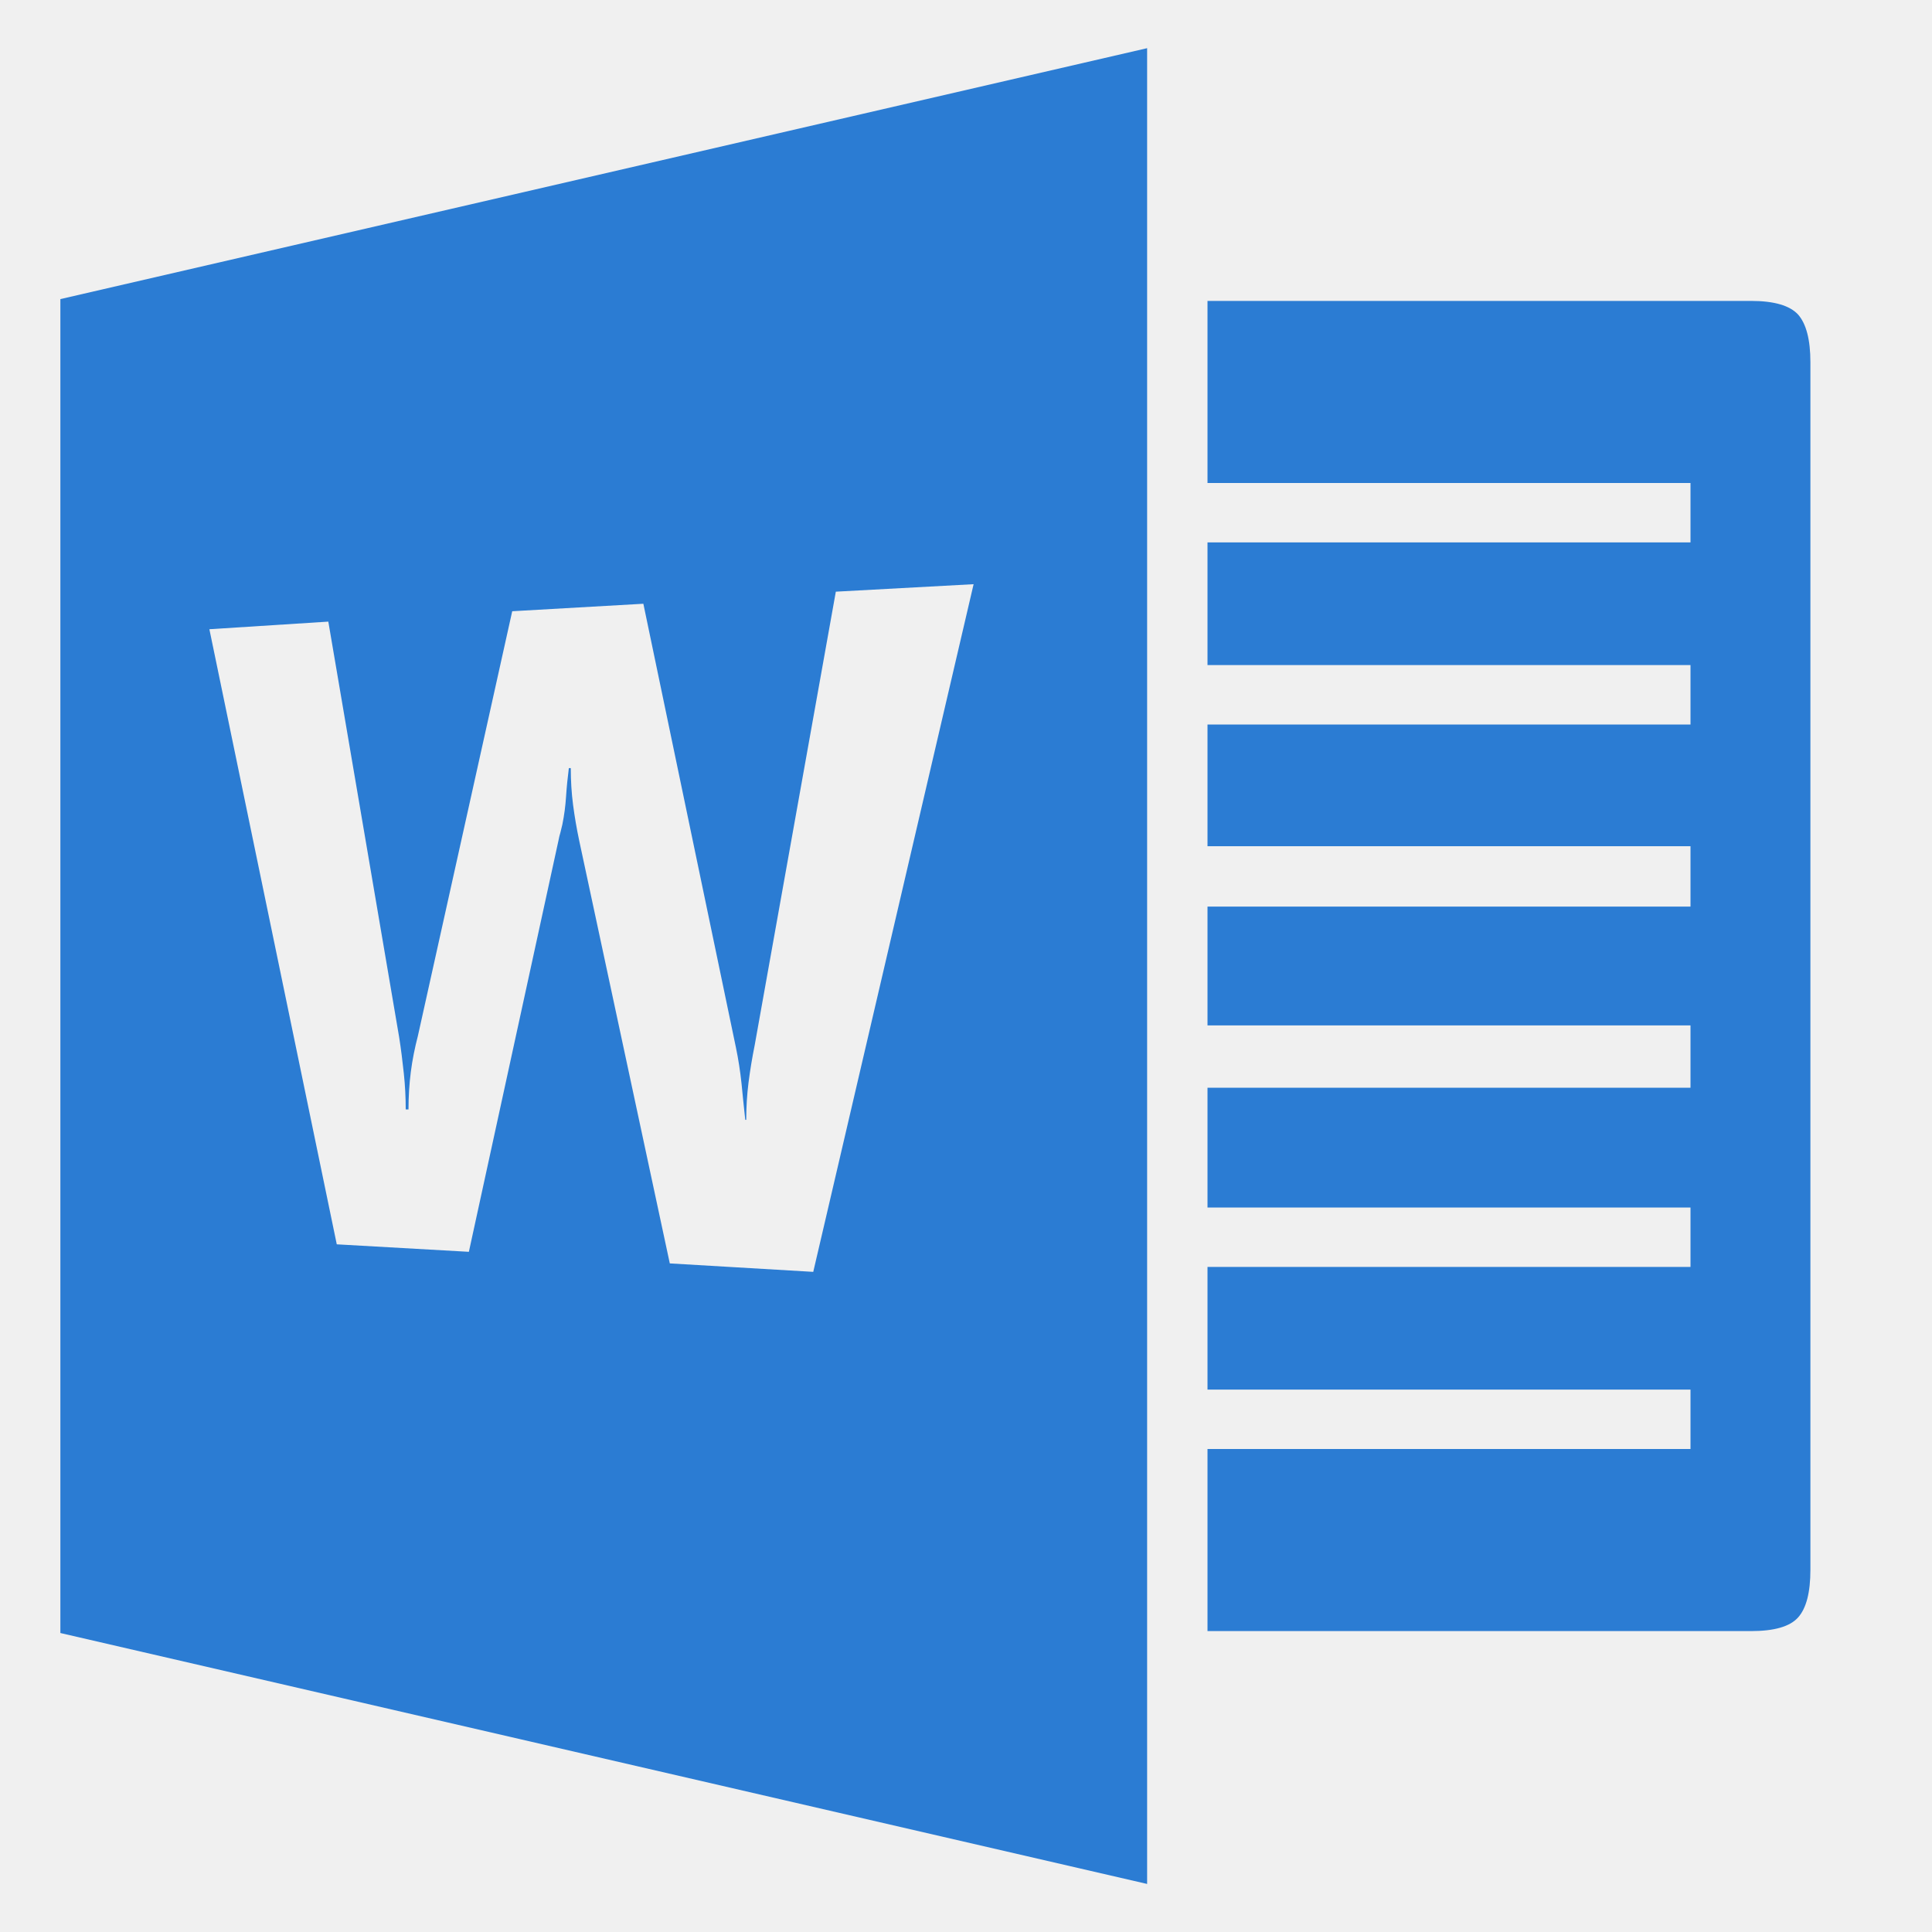
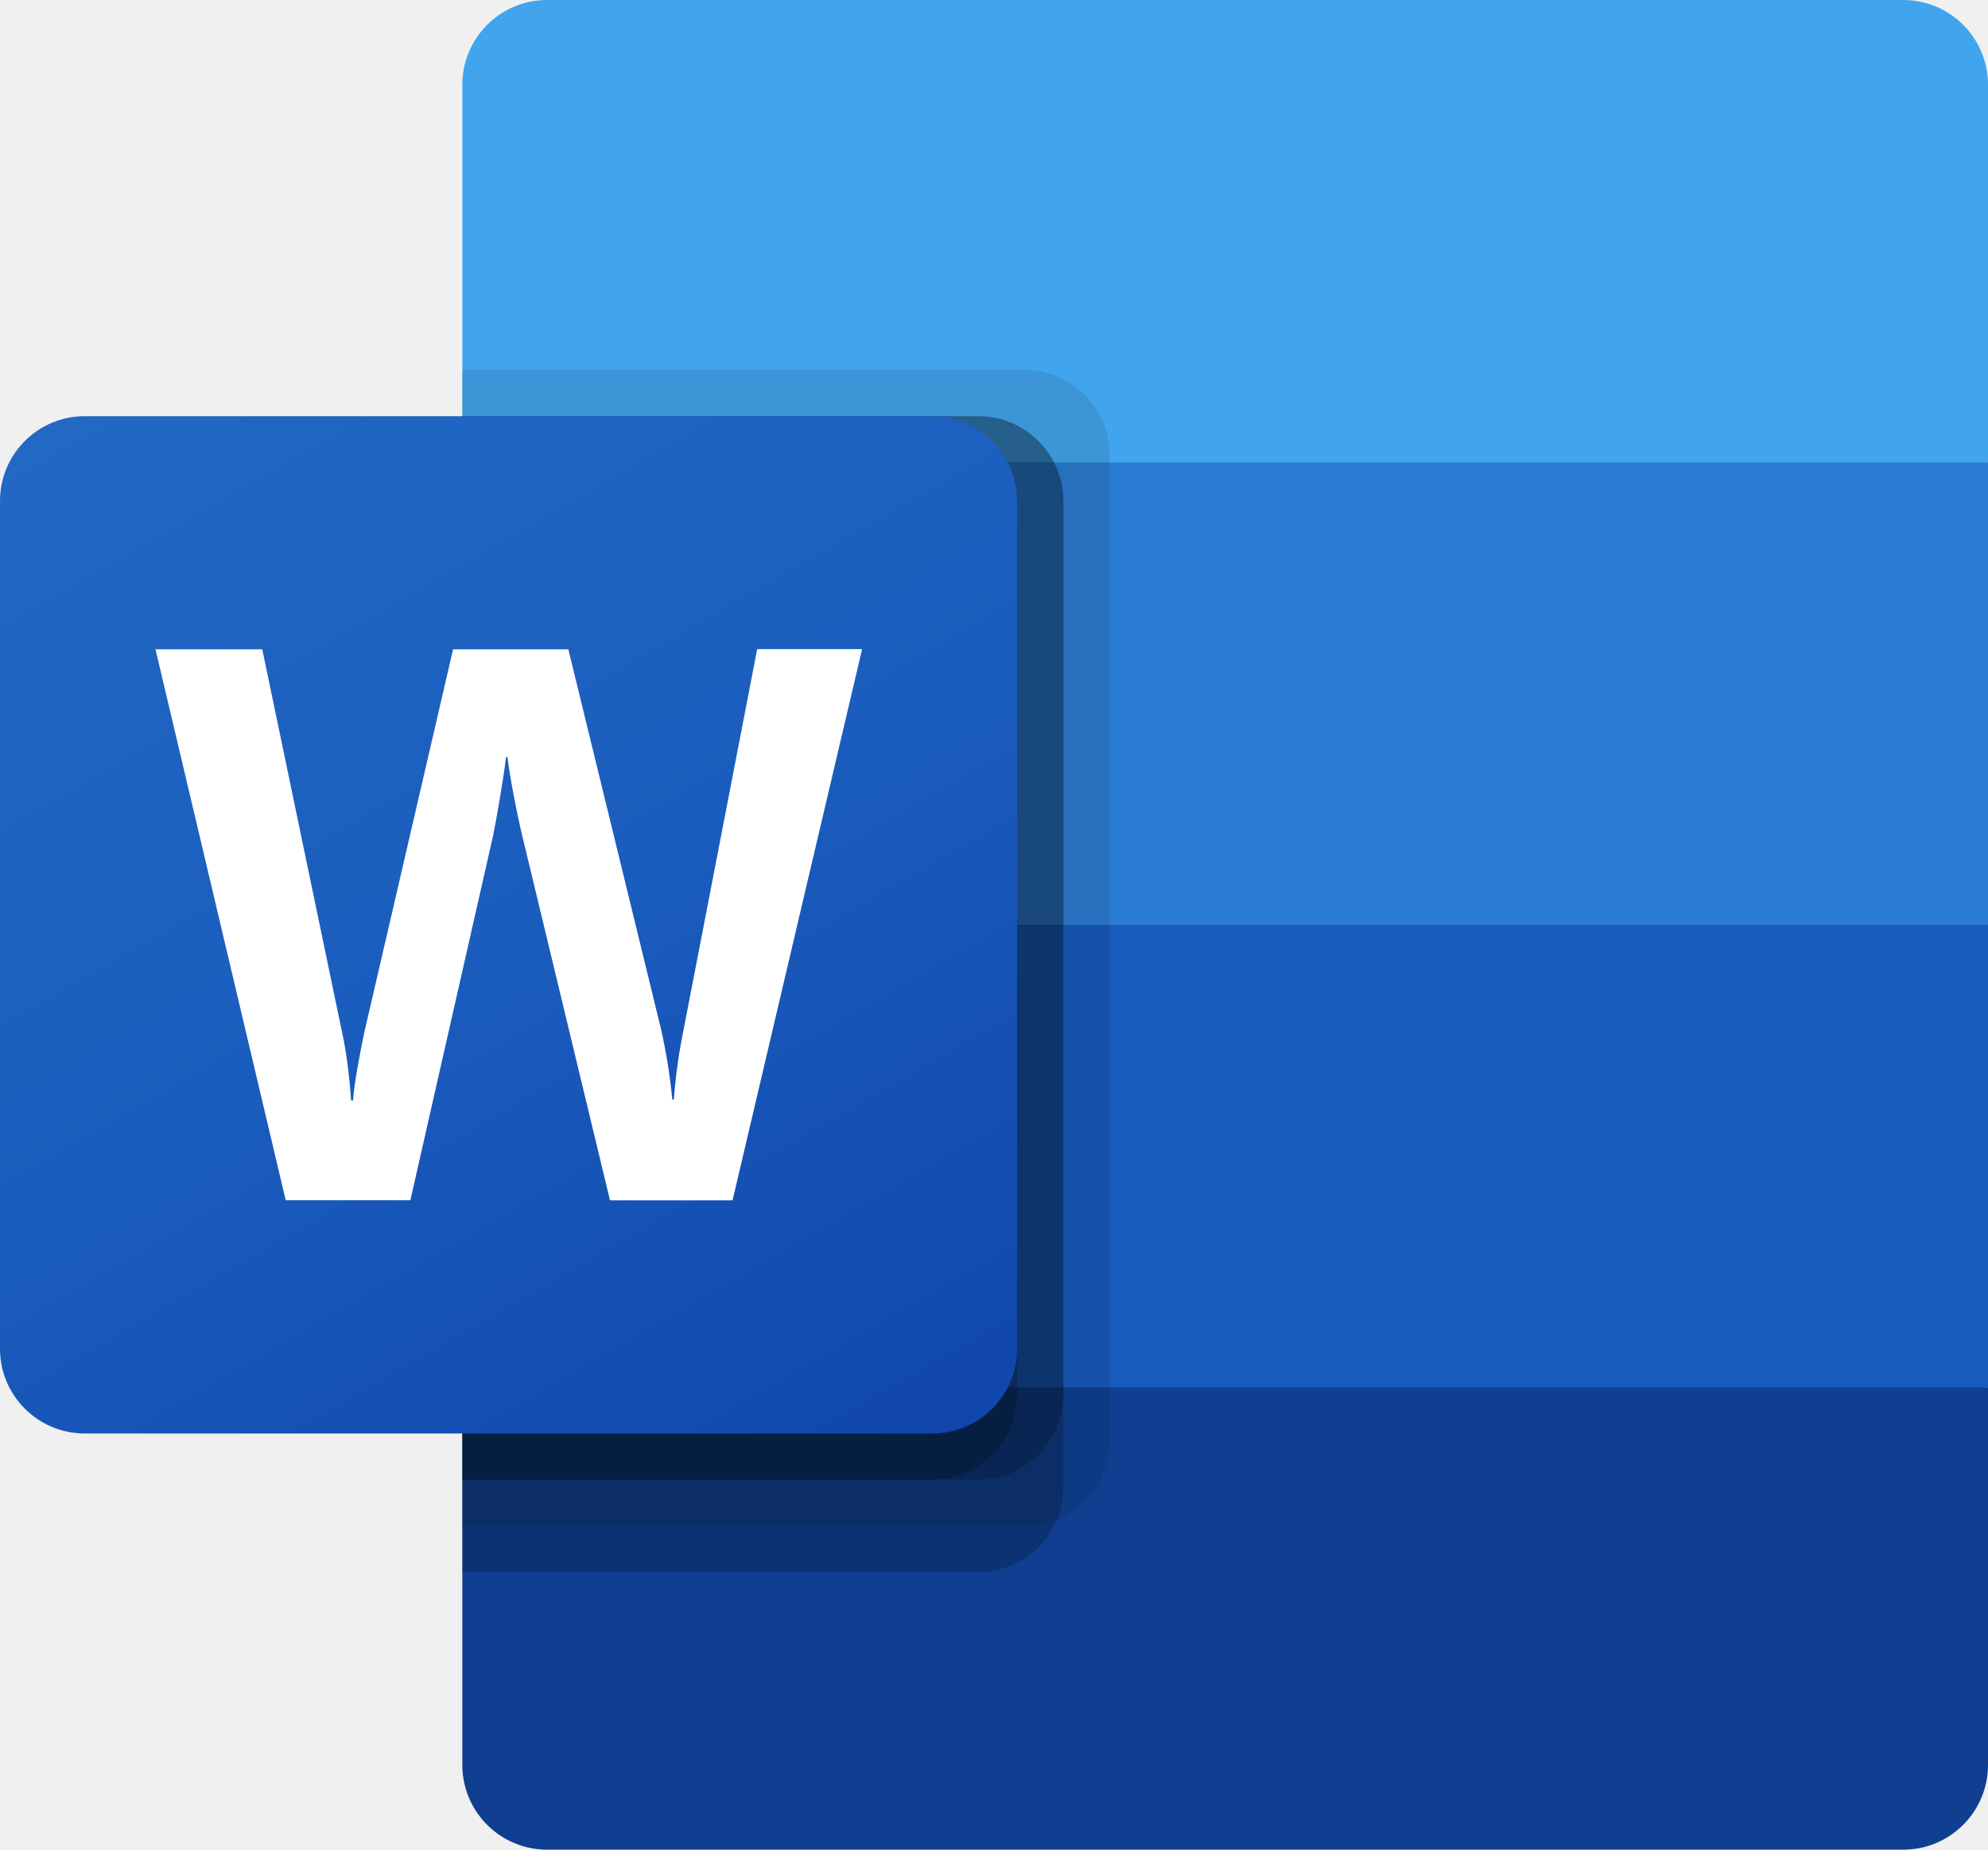
- <svg xmlns="http://www.w3.org/2000/svg" viewBox="8 8 16 16">
-   <path d="M8.5,10.477l9-2.078v15.203l-9-2.078V10.477z M9.734,13.211l1.055,5.094l1.094,0.062l0.742-3.406c0.005-0.026,0.01-0.048,0.016-0.066c0.005-0.018,0.01-0.04,0.016-0.066c0.016-0.078,0.026-0.156,0.031-0.234c0.005-0.078,0.013-0.156,0.023-0.234h0.016c0,0.104,0.006,0.206,0.019,0.305c0.013,0.099,0.03,0.198,0.051,0.297l0.75,3.5l1.188,0.07l1.328-5.695l-1.141,0.062L14.25,16.656c-0.021,0.104-0.038,0.207-0.051,0.309c-0.013,0.102-0.019,0.205-0.019,0.309h-0.008c-0.011-0.099-0.021-0.199-0.031-0.301c-0.011-0.102-0.026-0.201-0.047-0.301L13.328,13l-1.086,0.062l-0.781,3.516c-0.026,0.1-0.046,0.199-0.059,0.301c-0.013,0.102-0.019,0.205-0.019,0.309h-0.023c0-0.099-0.005-0.199-0.016-0.301c-0.011-0.102-0.023-0.201-0.039-0.301l-0.586-3.438L9.734,13.211z M22.5,10.492c0.192,0,0.322,0.038,0.391,0.113c0.067,0.076,0.102,0.207,0.102,0.395v10c0,0.188-0.034,0.319-0.102,0.395c-0.068,0.076-0.198,0.113-0.391,0.113H18V20h4v-0.492h-4v-1.016h4V18h-4v-0.992h4v-0.516h-4v-0.984h4v-0.5h-4V14h4v-0.492h-4v-1.016h4V12h-4v-1.508H22.5z" fill="#2b7cd3" />
+ <svg xmlns="http://www.w3.org/2000/svg" version="1.1" id="Livello_1" x="0px" y="0px" viewBox="0 0 1881.25 1750" enable-background="new 0 0 1881.25 1750" xml:space="preserve">
+   <path fill="#41A5EE" d="M1801.056,0H517.694C473.404,0,437.5,35.904,437.5,80.194c0,0,0,0,0,0V437.5l743.75,218.75l700-218.75     V80.194C1881.25,35.904,1845.346,0,1801.056,0L1801.056,0z" />
+   <path fill="#2B7CD3" d="M1881.25,437.5H437.5V875l743.75,131.25l700-131.25V437.5z" />
+   <path fill="#185ABD" d="M437.5,875v437.5l700,87.5l743.75-87.5V875H437.5z" />
+   <path fill="#103F91" d="M517.694,1750h1283.363c44.29,0,80.194-35.904,80.194-80.194l0,0V1312.5H437.5v357.306     C437.5,1714.096,473.404,1750,517.694,1750L517.694,1750z" />
+   <path opacity="0.1" enable-background="new    " d="M969.806,350H437.5v1093.75h532.306c44.23-0.144,80.05-35.964,80.194-80.194     V430.194C1049.856,385.964,1014.036,350.144,969.806,350z" />
+   <path opacity="0.2" enable-background="new    " d="M926.056,393.75H437.5V1487.5h488.556c44.23-0.144,80.05-35.964,80.194-80.194     V473.944C1006.106,429.714,970.286,393.894,926.056,393.75z" />
+   <path opacity="0.2" enable-background="new    " d="M926.056,393.75H437.5V1400h488.556c44.23-0.144,80.05-35.964,80.194-80.194     V473.944C1006.106,429.714,970.286,393.894,926.056,393.75z" />
+   <path opacity="0.2" enable-background="new    " d="M882.306,393.75H437.5V1400h444.806c44.23-0.144,80.05-35.964,80.194-80.194     V473.944C962.356,429.714,926.536,393.894,882.306,393.75z" />
+   <linearGradient id="SVGID_1_" gradientUnits="userSpaceOnUse" x1="167.206" y1="1420.912" x2="795.294" y2="333.088" gradientTransform="matrix(1 0 0 -1 0 1752)">
+     <stop offset="0" style="stop-color:#2368C4" />
+     <stop offset="0.5" style="stop-color:#1A5DBE" />
+     <stop offset="1" style="stop-color:#1146AC" />
+   </linearGradient>
+   <path fill="url(#SVGID_1_)" d="M80.194,393.75h802.112c44.29,0,80.194,35.904,80.194,80.194v802.113     c0,44.29-35.904,80.194-80.194,80.194H80.194c-44.29,0-80.194-35.904-80.194-80.194V473.944C0,429.654,35.904,393.75,80.194,393.75z     " />
+   <path fill="#FFFFFF" d="M329.088,1008.788c1.575,12.381,2.625,23.144,3.106,32.375h1.837c0.7-8.75,2.158-19.294,4.375-31.631     c2.217-12.338,4.215-22.765,5.994-31.281l84.35-363.913h109.069l87.5,358.444c5.084,22.288,8.723,44.881,10.894,67.637h1.444     c1.631-22.047,4.671-43.966,9.1-65.625l69.781-360.631h99.269l-122.588,521.5H577.238L494.113,790.3     c-2.406-9.931-5.162-22.925-8.181-38.894c-3.019-15.969-4.9-27.65-5.644-35h-1.444c-0.962,8.487-2.844,21.088-5.644,37.8     c-2.8,16.713-5.046,29.079-6.738,37.1l-78.138,344.269h-117.95L147.131,614.337h101.062l75.994,364.656     C325.894,986.475,327.513,996.45,329.088,1008.788z" />
</svg>
